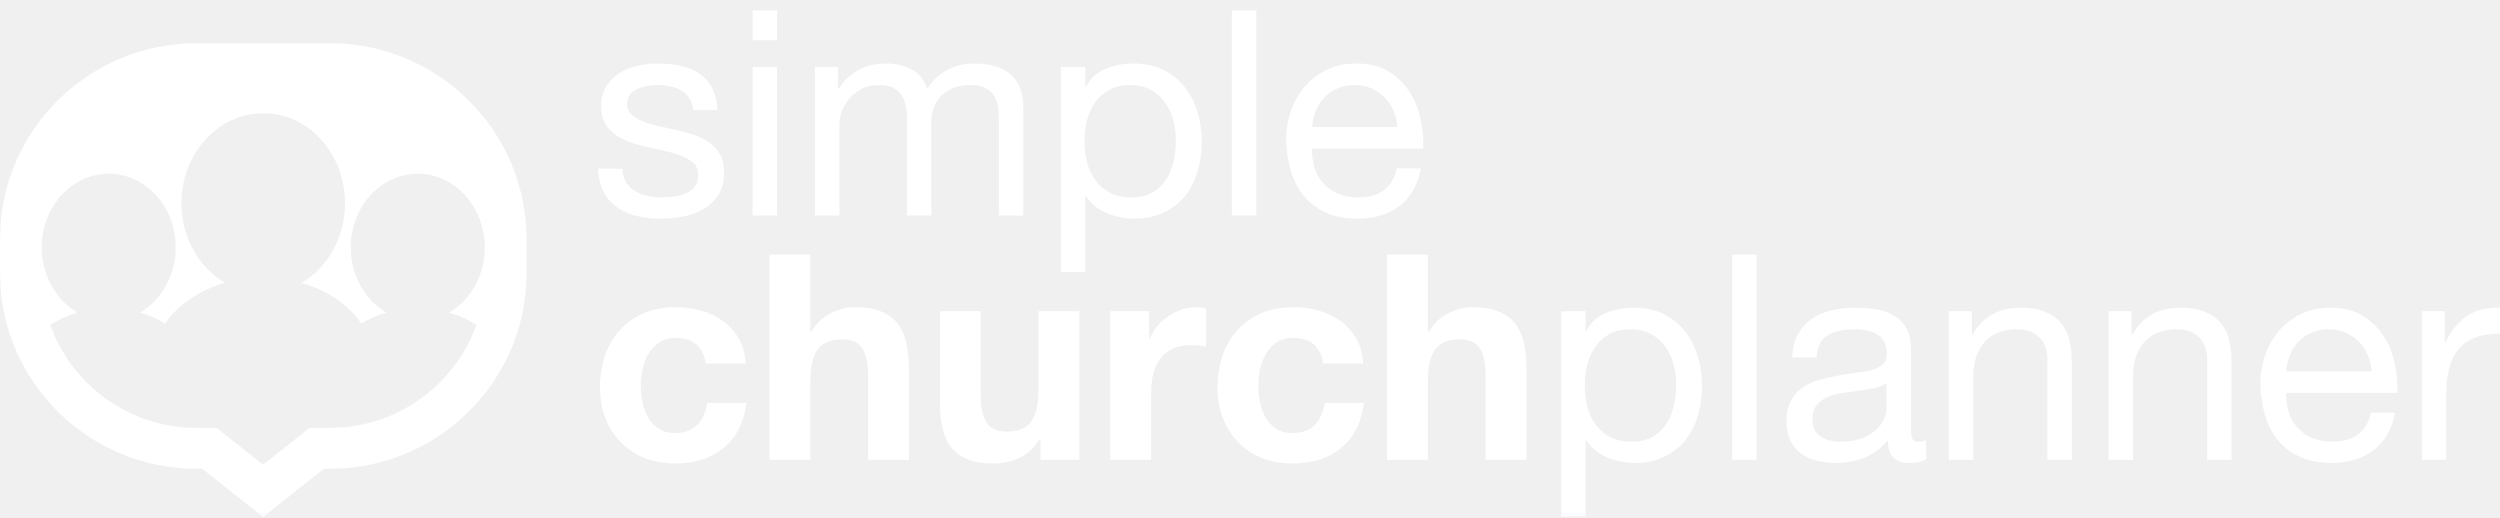
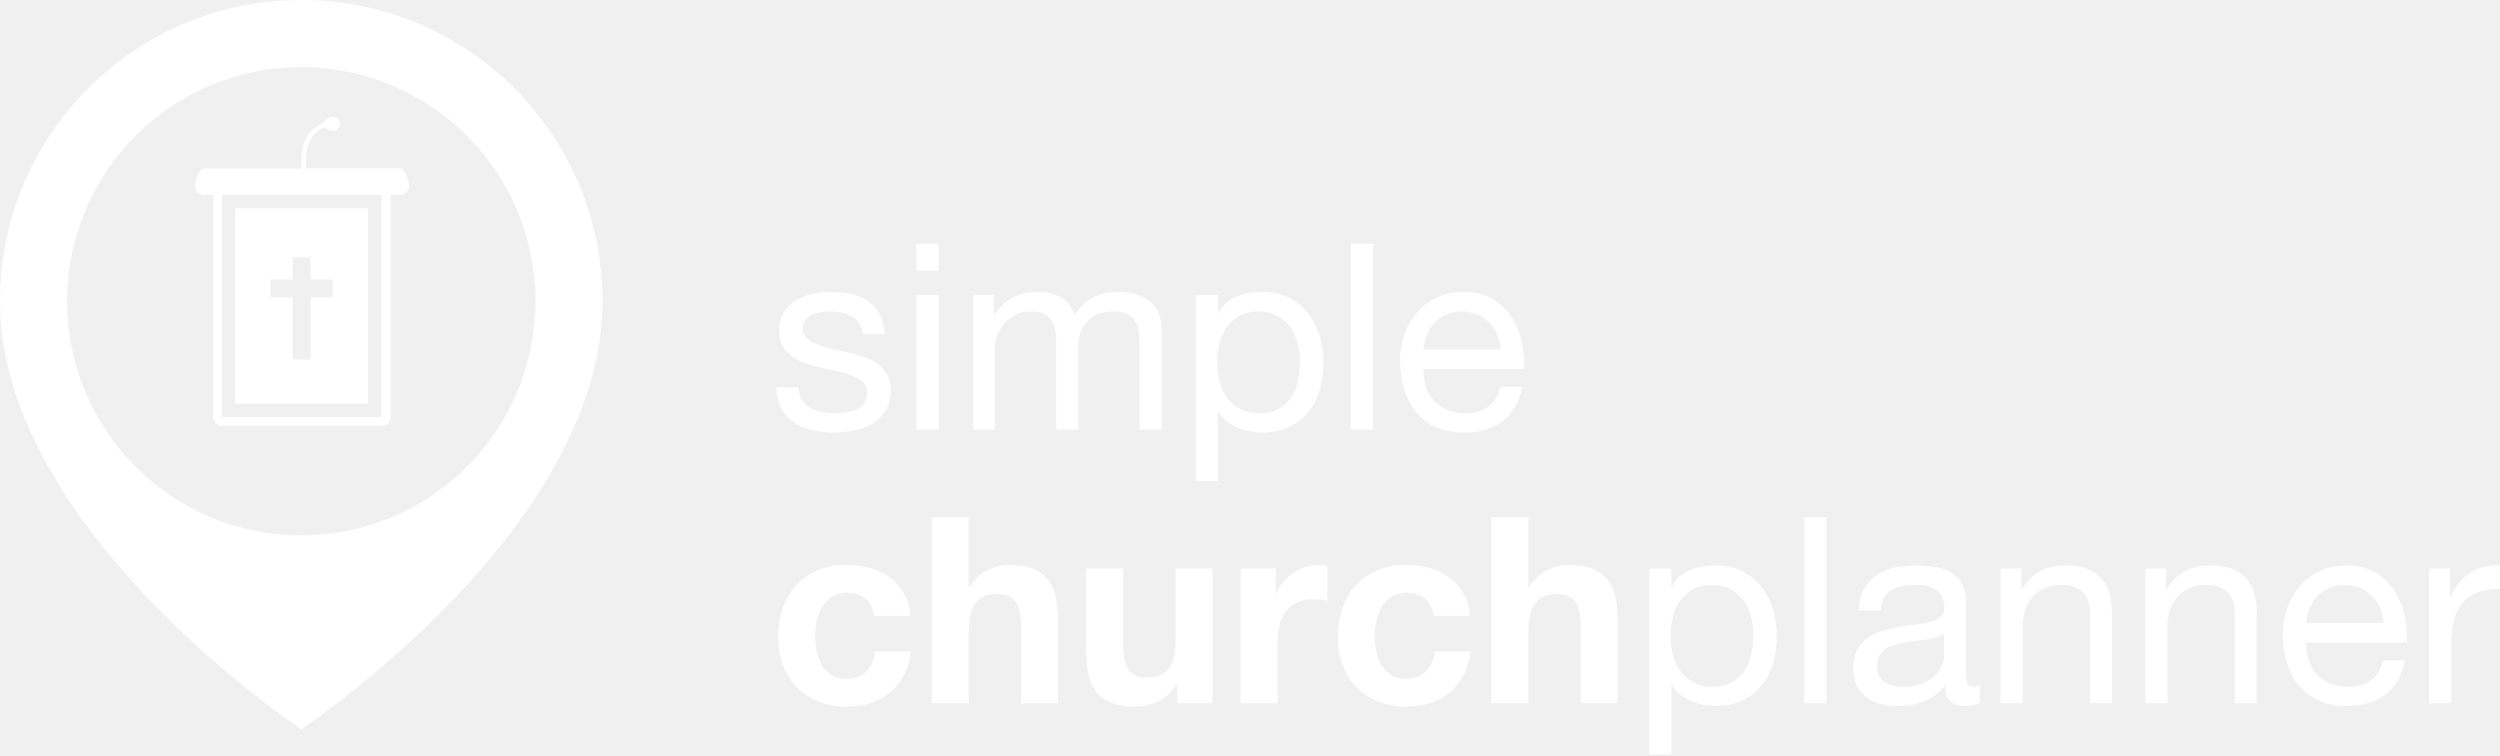
- <svg xmlns="http://www.w3.org/2000/svg" width="174px" height="36px" viewBox="0 0 174 36" version="1.1">
+ <svg xmlns="http://www.w3.org/2000/svg" width="192px" height="58px" viewBox="0 0 192 58" version="1.1">
  <defs />
  <g id="Page-1" stroke="none" stroke-width="1" fill="none" fill-rule="evenodd">
-     <g id="logo" fill="#FFFFFF">
-       <path d="M43.32,11.74 L41.62,11.74 C41.647,12.38 41.78,12.923 42.02,13.37 C42.26,13.817 42.58,14.177 42.98,14.45 C43.38,14.723 43.84,14.92 44.36,15.04 C44.88,15.16 45.427,15.22 46,15.22 C46.52,15.22 47.043,15.17 47.57,15.07 C48.097,14.97 48.57,14.793 48.99,14.54 C49.41,14.287 49.75,13.953 50.01,13.54 C50.27,13.127 50.4,12.607 50.4,11.98 C50.4,11.487 50.303,11.073 50.11,10.74 C49.917,10.407 49.663,10.13 49.35,9.91 C49.037,9.69 48.677,9.513 48.27,9.38 C47.863,9.247 47.447,9.133 47.02,9.04 C46.62,8.947 46.22,8.857 45.82,8.77 C45.42,8.683 45.06,8.577 44.74,8.45 C44.42,8.323 44.157,8.163 43.95,7.97 C43.743,7.777 43.64,7.533 43.64,7.24 C43.64,6.973 43.707,6.757 43.84,6.59 C43.973,6.423 44.147,6.29 44.36,6.19 C44.573,6.09 44.81,6.02 45.07,5.98 C45.33,5.94 45.587,5.92 45.84,5.92 C46.12,5.92 46.397,5.95 46.67,6.01 C46.943,6.07 47.193,6.167 47.42,6.3 C47.647,6.433 47.833,6.61 47.98,6.83 C48.127,7.05 48.213,7.327 48.24,7.66 L49.94,7.66 C49.9,7.033 49.767,6.51 49.54,6.09 C49.313,5.67 49.01,5.337 48.63,5.09 C48.25,4.843 47.813,4.67 47.32,4.57 C46.827,4.47 46.287,4.42 45.7,4.42 C45.247,4.42 44.79,4.477 44.33,4.59 C43.87,4.703 43.457,4.877 43.09,5.11 C42.723,5.343 42.423,5.647 42.19,6.02 C41.957,6.393 41.84,6.84 41.84,7.36 C41.84,8.027 42.007,8.547 42.34,8.92 C42.673,9.293 43.09,9.583 43.59,9.79 C44.09,9.997 44.633,10.157 45.22,10.27 C45.807,10.383 46.35,10.51 46.85,10.65 C47.35,10.79 47.767,10.973 48.1,11.2 C48.433,11.427 48.6,11.76 48.6,12.2 C48.6,12.52 48.52,12.783 48.36,12.99 C48.2,13.197 47.997,13.353 47.75,13.46 C47.503,13.567 47.233,13.64 46.94,13.68 C46.647,13.72 46.367,13.74 46.1,13.74 C45.753,13.74 45.417,13.707 45.09,13.64 C44.763,13.573 44.47,13.463 44.21,13.31 C43.95,13.157 43.74,12.95 43.58,12.69 C43.42,12.43 43.333,12.113 43.32,11.74 Z M54.08,2.8 L54.08,0.72 L52.38,0.72 L52.38,2.8 L54.08,2.8 Z M52.38,4.66 L52.38,15 L54.08,15 L54.08,4.66 L52.38,4.66 Z M56.72,4.66 L56.72,15 L58.42,15 L58.42,8.56 C58.42,8.36 58.47,8.11 58.57,7.81 C58.67,7.51 58.83,7.22 59.05,6.94 C59.27,6.66 59.557,6.42 59.91,6.22 C60.263,6.02 60.687,5.92 61.18,5.92 C61.567,5.92 61.883,5.977 62.13,6.09 C62.377,6.203 62.573,6.363 62.72,6.57 C62.867,6.777 62.97,7.02 63.03,7.3 C63.09,7.58 63.12,7.887 63.12,8.22 L63.12,15 L64.82,15 L64.82,8.56 C64.82,7.76 65.06,7.12 65.54,6.64 C66.02,6.16 66.68,5.92 67.52,5.92 C67.933,5.92 68.27,5.98 68.53,6.1 C68.79,6.22 68.993,6.383 69.14,6.59 C69.287,6.797 69.387,7.04 69.44,7.32 C69.493,7.6 69.52,7.9 69.52,8.22 L69.52,15 L71.22,15 L71.22,7.42 C71.22,6.887 71.137,6.43 70.97,6.05 C70.803,5.67 70.57,5.36 70.27,5.12 C69.97,4.88 69.61,4.703 69.19,4.59 C68.77,4.477 68.3,4.42 67.78,4.42 C67.1,4.42 66.477,4.573 65.91,4.88 C65.343,5.187 64.887,5.62 64.54,6.18 C64.327,5.54 63.96,5.087 63.44,4.82 C62.92,4.553 62.34,4.42 61.7,4.42 C60.247,4.42 59.133,5.007 58.36,6.18 L58.32,6.18 L58.32,4.66 L56.72,4.66 Z M73.84,4.66 L75.54,4.66 L75.54,6.06 L75.58,6.06 C75.86,5.487 76.3,5.07 76.9,4.81 C77.5,4.55 78.16,4.42 78.88,4.42 C79.68,4.42 80.377,4.567 80.97,4.86 C81.563,5.153 82.057,5.55 82.45,6.05 C82.843,6.55 83.14,7.127 83.34,7.78 C83.54,8.433 83.64,9.127 83.64,9.86 C83.64,10.593 83.543,11.287 83.35,11.94 C83.157,12.593 82.863,13.163 82.47,13.65 C82.077,14.137 81.583,14.52 80.99,14.8 C80.397,15.08 79.707,15.22 78.92,15.22 C78.667,15.22 78.383,15.193 78.07,15.14 C77.757,15.087 77.447,15 77.14,14.88 C76.833,14.76 76.543,14.597 76.27,14.39 C75.997,14.183 75.767,13.927 75.58,13.62 L75.54,13.62 L75.54,18.94 L73.84,18.94 L73.84,4.66 Z M81.84,9.74 C81.84,9.26 81.777,8.79 81.65,8.33 C81.523,7.87 81.33,7.46 81.07,7.1 C80.81,6.74 80.477,6.453 80.07,6.24 C79.663,6.027 79.187,5.92 78.64,5.92 C78.067,5.92 77.58,6.033 77.18,6.26 C76.78,6.487 76.453,6.783 76.2,7.15 C75.947,7.517 75.763,7.933 75.65,8.4 C75.537,8.867 75.48,9.34 75.48,9.82 C75.48,10.327 75.54,10.817 75.66,11.29 C75.78,11.763 75.97,12.18 76.23,12.54 C76.49,12.9 76.827,13.19 77.24,13.41 C77.653,13.63 78.153,13.74 78.74,13.74 C79.327,13.74 79.817,13.627 80.21,13.4 C80.603,13.173 80.92,12.873 81.16,12.5 C81.4,12.127 81.573,11.7 81.68,11.22 C81.787,10.74 81.84,10.247 81.84,9.74 Z M85.74,0.72 L85.74,15 L87.44,15 L87.44,0.72 L85.74,0.72 Z M97.26,8.84 C97.233,8.44 97.143,8.06 96.99,7.7 C96.837,7.34 96.63,7.03 96.37,6.77 C96.11,6.51 95.803,6.303 95.45,6.15 C95.097,5.997 94.707,5.92 94.28,5.92 C93.84,5.92 93.443,5.997 93.09,6.15 C92.737,6.303 92.433,6.513 92.18,6.78 C91.927,7.047 91.727,7.357 91.58,7.71 C91.433,8.063 91.347,8.44 91.32,8.84 L97.26,8.84 Z M98.9,11.72 C98.673,12.88 98.173,13.753 97.4,14.34 C96.627,14.927 95.653,15.22 94.48,15.22 C93.653,15.22 92.937,15.087 92.33,14.82 C91.723,14.553 91.213,14.18 90.8,13.7 C90.387,13.22 90.077,12.647 89.87,11.98 C89.663,11.313 89.547,10.587 89.52,9.8 C89.52,9.013 89.64,8.293 89.88,7.64 C90.12,6.987 90.457,6.42 90.89,5.94 C91.323,5.46 91.837,5.087 92.43,4.82 C93.023,4.553 93.673,4.42 94.38,4.42 C95.3,4.42 96.063,4.61 96.67,4.99 C97.277,5.37 97.763,5.853 98.13,6.44 C98.497,7.027 98.75,7.667 98.89,8.36 C99.03,9.053 99.087,9.713 99.06,10.34 L91.32,10.34 C91.307,10.793 91.36,11.223 91.48,11.63 C91.6,12.037 91.793,12.397 92.06,12.71 C92.327,13.023 92.667,13.273 93.08,13.46 C93.493,13.647 93.98,13.74 94.54,13.74 C95.26,13.74 95.85,13.573 96.31,13.24 C96.77,12.907 97.073,12.4 97.22,11.72 L98.9,11.72 Z M49.12,25.3 L51.9,25.3 C51.86,24.633 51.7,24.057 51.42,23.57 C51.14,23.083 50.777,22.677 50.33,22.35 C49.883,22.023 49.377,21.78 48.81,21.62 C48.243,21.46 47.653,21.38 47.04,21.38 C46.2,21.38 45.453,21.52 44.8,21.8 C44.147,22.08 43.593,22.47 43.14,22.97 C42.687,23.47 42.343,24.063 42.11,24.75 C41.877,25.437 41.76,26.18 41.76,26.98 C41.76,27.753 41.887,28.463 42.14,29.11 C42.393,29.757 42.747,30.313 43.2,30.78 C43.653,31.247 44.203,31.61 44.85,31.87 C45.497,32.13 46.207,32.26 46.98,32.26 C48.353,32.26 49.48,31.9 50.36,31.18 C51.24,30.46 51.773,29.413 51.96,28.04 L49.22,28.04 C49.127,28.68 48.897,29.19 48.53,29.57 C48.163,29.95 47.64,30.14 46.96,30.14 C46.52,30.14 46.147,30.04 45.84,29.84 C45.533,29.64 45.29,29.383 45.11,29.07 C44.93,28.757 44.8,28.407 44.72,28.02 C44.64,27.633 44.6,27.253 44.6,26.88 C44.6,26.493 44.64,26.103 44.72,25.71 C44.8,25.317 44.937,24.957 45.13,24.63 C45.323,24.303 45.573,24.037 45.88,23.83 C46.187,23.623 46.567,23.52 47.02,23.52 C48.233,23.52 48.933,24.113 49.12,25.3 Z M53.56,17.72 L53.56,32 L56.4,32 L56.4,26.58 C56.4,25.527 56.573,24.77 56.92,24.31 C57.267,23.85 57.827,23.62 58.6,23.62 C59.28,23.62 59.753,23.83 60.02,24.25 C60.287,24.67 60.42,25.307 60.42,26.16 L60.42,32 L63.26,32 L63.26,25.64 C63.26,25 63.203,24.417 63.09,23.89 C62.977,23.363 62.78,22.917 62.5,22.55 C62.22,22.183 61.837,21.897 61.35,21.69 C60.863,21.483 60.24,21.38 59.48,21.38 C58.947,21.38 58.4,21.517 57.84,21.79 C57.28,22.063 56.82,22.5 56.46,23.1 L56.4,23.1 L56.4,17.72 L53.56,17.72 Z M75.12,32 L75.12,21.66 L72.28,21.66 L72.28,27.08 C72.28,28.133 72.107,28.89 71.76,29.35 C71.413,29.81 70.853,30.04 70.08,30.04 C69.4,30.04 68.927,29.83 68.66,29.41 C68.393,28.99 68.26,28.353 68.26,27.5 L68.26,21.66 L65.42,21.66 L65.42,28.02 C65.42,28.66 65.477,29.243 65.59,29.77 C65.703,30.297 65.9,30.743 66.18,31.11 C66.46,31.477 66.843,31.76 67.33,31.96 C67.817,32.16 68.44,32.26 69.2,32.26 C69.8,32.26 70.387,32.127 70.96,31.86 C71.533,31.593 72,31.16 72.36,30.56 L72.42,30.56 L72.42,32 L75.12,32 Z M77.28,21.66 L77.28,32 L80.12,32 L80.12,27.34 C80.12,26.873 80.167,26.44 80.26,26.04 C80.353,25.64 80.51,25.29 80.73,24.99 C80.95,24.69 81.24,24.453 81.6,24.28 C81.96,24.107 82.4,24.02 82.92,24.02 C83.093,24.02 83.273,24.03 83.46,24.05 C83.647,24.07 83.807,24.093 83.94,24.12 L83.94,21.48 C83.713,21.413 83.507,21.38 83.32,21.38 C82.96,21.38 82.613,21.433 82.28,21.54 C81.947,21.647 81.633,21.797 81.34,21.99 C81.047,22.183 80.787,22.417 80.56,22.69 C80.333,22.963 80.153,23.26 80.02,23.58 L79.98,23.58 L79.98,21.66 L77.28,21.66 Z M92.1,25.3 L94.88,25.3 C94.84,24.633 94.68,24.057 94.4,23.57 C94.12,23.083 93.757,22.677 93.31,22.35 C92.863,22.023 92.357,21.78 91.79,21.62 C91.223,21.46 90.633,21.38 90.02,21.38 C89.18,21.38 88.433,21.52 87.78,21.8 C87.127,22.08 86.573,22.47 86.12,22.97 C85.667,23.47 85.323,24.063 85.09,24.75 C84.857,25.437 84.74,26.18 84.74,26.98 C84.74,27.753 84.867,28.463 85.12,29.11 C85.373,29.757 85.727,30.313 86.18,30.78 C86.633,31.247 87.183,31.61 87.83,31.87 C88.477,32.13 89.187,32.26 89.96,32.26 C91.333,32.26 92.46,31.9 93.34,31.18 C94.22,30.46 94.753,29.413 94.94,28.04 L92.2,28.04 C92.107,28.68 91.877,29.19 91.51,29.57 C91.143,29.95 90.62,30.14 89.94,30.14 C89.5,30.14 89.127,30.04 88.82,29.84 C88.513,29.64 88.27,29.383 88.09,29.07 C87.91,28.757 87.78,28.407 87.7,28.02 C87.62,27.633 87.58,27.253 87.58,26.88 C87.58,26.493 87.62,26.103 87.7,25.71 C87.78,25.317 87.917,24.957 88.11,24.63 C88.303,24.303 88.553,24.037 88.86,23.83 C89.167,23.623 89.547,23.52 90,23.52 C91.213,23.52 91.913,24.113 92.1,25.3 Z M96.54,17.72 L96.54,32 L99.38,32 L99.38,26.58 C99.38,25.527 99.553,24.77 99.9,24.31 C100.247,23.85 100.807,23.62 101.58,23.62 C102.26,23.62 102.733,23.83 103,24.25 C103.267,24.67 103.4,25.307 103.4,26.16 L103.4,32 L106.24,32 L106.24,25.64 C106.24,25 106.183,24.417 106.07,23.89 C105.957,23.363 105.76,22.917 105.48,22.55 C105.2,22.183 104.817,21.897 104.33,21.69 C103.843,21.483 103.22,21.38 102.46,21.38 C101.927,21.38 101.38,21.517 100.82,21.79 C100.26,22.063 99.8,22.5 99.44,23.1 L99.38,23.1 L99.38,17.72 L96.54,17.72 Z M108.66,21.66 L110.36,21.66 L110.36,23.06 L110.4,23.06 C110.68,22.487 111.12,22.07 111.72,21.81 C112.32,21.55 112.98,21.42 113.7,21.42 C114.5,21.42 115.197,21.567 115.79,21.86 C116.383,22.153 116.877,22.55 117.27,23.05 C117.663,23.55 117.96,24.127 118.16,24.78 C118.36,25.433 118.46,26.127 118.46,26.86 C118.46,27.593 118.363,28.287 118.17,28.94 C117.977,29.593 117.683,30.163 117.29,30.65 C116.897,31.137 116.403,31.52 115.81,31.8 C115.217,32.08 114.527,32.22 113.74,32.22 C113.487,32.22 113.203,32.193 112.89,32.14 C112.577,32.087 112.267,32 111.96,31.88 C111.653,31.76 111.363,31.597 111.09,31.39 C110.817,31.183 110.587,30.927 110.4,30.62 L110.36,30.62 L110.36,35.94 L108.66,35.94 L108.66,21.66 Z M116.66,26.74 C116.66,26.26 116.597,25.79 116.47,25.33 C116.343,24.87 116.15,24.46 115.89,24.1 C115.63,23.74 115.297,23.453 114.89,23.24 C114.483,23.027 114.007,22.92 113.46,22.92 C112.887,22.92 112.4,23.033 112,23.26 C111.6,23.487 111.273,23.783 111.02,24.15 C110.767,24.517 110.583,24.933 110.47,25.4 C110.357,25.867 110.3,26.34 110.3,26.82 C110.3,27.327 110.36,27.817 110.48,28.29 C110.6,28.763 110.79,29.18 111.05,29.54 C111.31,29.9 111.647,30.19 112.06,30.41 C112.473,30.63 112.973,30.74 113.56,30.74 C114.147,30.74 114.637,30.627 115.03,30.4 C115.423,30.173 115.74,29.873 115.98,29.5 C116.22,29.127 116.393,28.7 116.5,28.22 C116.607,27.74 116.66,27.247 116.66,26.74 Z M120.56,17.72 L120.56,32 L122.26,32 L122.26,17.72 L120.56,17.72 Z M134.06,31.96 C133.767,32.133 133.36,32.22 132.84,32.22 C132.4,32.22 132.05,32.097 131.79,31.85 C131.53,31.603 131.4,31.2 131.4,30.64 C130.933,31.2 130.39,31.603 129.77,31.85 C129.15,32.097 128.48,32.22 127.76,32.22 C127.293,32.22 126.85,32.167 126.43,32.06 C126.01,31.953 125.647,31.787 125.34,31.56 C125.033,31.333 124.79,31.037 124.61,30.67 C124.43,30.303 124.34,29.86 124.34,29.34 C124.34,28.753 124.44,28.273 124.64,27.9 C124.84,27.527 125.103,27.223 125.43,26.99 C125.757,26.757 126.13,26.58 126.55,26.46 C126.97,26.34 127.4,26.24 127.84,26.16 C128.307,26.067 128.75,25.997 129.17,25.95 C129.59,25.903 129.96,25.837 130.28,25.75 C130.6,25.663 130.853,25.537 131.04,25.37 C131.227,25.203 131.32,24.96 131.32,24.64 C131.32,24.267 131.25,23.967 131.11,23.74 C130.97,23.513 130.79,23.34 130.57,23.22 C130.35,23.1 130.103,23.02 129.83,22.98 C129.557,22.94 129.287,22.92 129.02,22.92 C128.3,22.92 127.7,23.057 127.22,23.33 C126.74,23.603 126.48,24.12 126.44,24.88 L124.74,24.88 C124.767,24.24 124.9,23.7 125.14,23.26 C125.38,22.82 125.7,22.463 126.1,22.19 C126.5,21.917 126.957,21.72 127.47,21.6 C127.983,21.48 128.533,21.42 129.12,21.42 C129.587,21.42 130.05,21.453 130.51,21.52 C130.97,21.587 131.387,21.723 131.76,21.93 C132.133,22.137 132.433,22.427 132.66,22.8 C132.887,23.173 133,23.66 133,24.26 L133,29.58 C133,29.98 133.023,30.273 133.07,30.46 C133.117,30.647 133.273,30.74 133.54,30.74 C133.687,30.74 133.86,30.707 134.06,30.64 L134.06,31.96 Z M131.3,26.66 C131.087,26.82 130.807,26.937 130.46,27.01 C130.113,27.083 129.75,27.143 129.37,27.19 C128.99,27.237 128.607,27.29 128.22,27.35 C127.833,27.41 127.487,27.507 127.18,27.64 C126.873,27.773 126.623,27.963 126.43,28.21 C126.237,28.457 126.14,28.793 126.14,29.22 C126.14,29.5 126.197,29.737 126.31,29.93 C126.423,30.123 126.57,30.28 126.75,30.4 C126.93,30.52 127.14,30.607 127.38,30.66 C127.62,30.713 127.873,30.74 128.14,30.74 C128.7,30.74 129.18,30.663 129.58,30.51 C129.98,30.357 130.307,30.163 130.56,29.93 C130.813,29.697 131,29.443 131.12,29.17 C131.24,28.897 131.3,28.64 131.3,28.4 L131.3,26.66 Z M135.64,21.66 L135.64,32 L137.34,32 L137.34,26.16 C137.34,25.693 137.403,25.263 137.53,24.87 C137.657,24.477 137.847,24.133 138.1,23.84 C138.353,23.547 138.67,23.32 139.05,23.16 C139.43,23 139.88,22.92 140.4,22.92 C141.053,22.92 141.567,23.107 141.94,23.48 C142.313,23.853 142.5,24.36 142.5,25 L142.5,32 L144.2,32 L144.2,25.2 C144.2,24.64 144.143,24.13 144.03,23.67 C143.917,23.21 143.72,22.813 143.44,22.48 C143.16,22.147 142.793,21.887 142.34,21.7 C141.887,21.513 141.32,21.42 140.64,21.42 C139.107,21.42 137.987,22.047 137.28,23.3 L137.24,23.3 L137.24,21.66 L135.64,21.66 Z M146.76,21.66 L146.76,32 L148.46,32 L148.46,26.16 C148.46,25.693 148.523,25.263 148.65,24.87 C148.777,24.477 148.967,24.133 149.22,23.84 C149.473,23.547 149.79,23.32 150.17,23.16 C150.55,23 151,22.92 151.52,22.92 C152.173,22.92 152.687,23.107 153.06,23.48 C153.433,23.853 153.62,24.36 153.62,25 L153.62,32 L155.32,32 L155.32,25.2 C155.32,24.64 155.263,24.13 155.15,23.67 C155.037,23.21 154.84,22.813 154.56,22.48 C154.28,22.147 153.913,21.887 153.46,21.7 C153.007,21.513 152.44,21.42 151.76,21.42 C150.227,21.42 149.107,22.047 148.4,23.3 L148.36,23.3 L148.36,21.66 L146.76,21.66 Z M165.06,25.84 C165.033,25.44 164.943,25.06 164.79,24.7 C164.637,24.34 164.43,24.03 164.17,23.77 C163.91,23.51 163.603,23.303 163.25,23.15 C162.897,22.997 162.507,22.92 162.08,22.92 C161.64,22.92 161.243,22.997 160.89,23.15 C160.537,23.303 160.233,23.513 159.98,23.78 C159.727,24.047 159.527,24.357 159.38,24.71 C159.233,25.063 159.147,25.44 159.12,25.84 L165.06,25.84 Z M166.7,28.72 C166.473,29.88 165.973,30.753 165.2,31.34 C164.427,31.927 163.453,32.22 162.28,32.22 C161.453,32.22 160.737,32.087 160.13,31.82 C159.523,31.553 159.013,31.18 158.6,30.7 C158.187,30.22 157.877,29.647 157.67,28.98 C157.463,28.313 157.347,27.587 157.32,26.8 C157.32,26.013 157.44,25.293 157.68,24.64 C157.92,23.987 158.257,23.42 158.69,22.94 C159.123,22.46 159.637,22.087 160.23,21.82 C160.823,21.553 161.473,21.42 162.18,21.42 C163.1,21.42 163.863,21.61 164.47,21.99 C165.077,22.37 165.563,22.853 165.93,23.44 C166.297,24.027 166.55,24.667 166.69,25.36 C166.83,26.053 166.887,26.713 166.86,27.34 L159.12,27.34 C159.107,27.793 159.16,28.223 159.28,28.63 C159.4,29.037 159.593,29.397 159.86,29.71 C160.127,30.023 160.467,30.273 160.88,30.46 C161.293,30.647 161.78,30.74 162.34,30.74 C163.06,30.74 163.65,30.573 164.11,30.24 C164.57,29.907 164.873,29.4 165.02,28.72 L166.7,28.72 Z M168.56,21.66 L168.56,32 L170.26,32 L170.26,27.4 C170.26,26.733 170.327,26.143 170.46,25.63 C170.593,25.117 170.807,24.68 171.1,24.32 C171.393,23.96 171.78,23.687 172.26,23.5 C172.74,23.313 173.32,23.22 174,23.22 L174,21.42 C173.08,21.393 172.32,21.58 171.72,21.98 C171.12,22.38 170.613,23 170.2,23.84 L170.16,23.84 L170.16,21.66 L168.56,21.66 Z" id="simple-churchplanner" />
-       <g id="Group-2" transform="translate(0, 3)" fill-rule="nonzero">
-         <g id="Layer_1">
-           <g id="_x23__Group-2">
-             <g id="Group-2_2_">
-               <path d="M35.565,8.321 C34.877,6.707 33.889,5.254 32.631,4.003 C31.374,2.752 29.919,1.775 28.29,1.084 C26.602,0.369 24.818,0.012 22.98,0.012 L13.663,0.012 C11.825,0.012 10.035,0.375 8.352,1.084 C6.73,1.769 5.269,2.752 4.012,3.997 C2.754,5.248 1.772,6.695 1.084,8.316 C0.365,9.995 0.006,11.77 0.006,13.599 L0.006,16.041 C0.006,17.87 0.371,19.651 1.084,21.325 C1.203,21.599 1.329,21.867 1.461,22.129 C2.12,23.422 2.976,24.601 4.018,25.638 C5.035,26.65 6.185,27.484 7.448,28.127 C7.748,28.276 8.047,28.419 8.358,28.55 C10.047,29.265 11.831,29.623 13.669,29.623 L14.07,29.623 L16.519,31.564 L18.309,32.982 L20.1,31.564 L22.549,29.623 L22.98,29.623 C24.818,29.623 26.608,29.259 28.29,28.55 C28.602,28.419 28.901,28.276 29.201,28.127 C30.464,27.484 31.613,26.644 32.631,25.638 C33.673,24.601 34.529,23.422 35.188,22.129 C35.32,21.867 35.445,21.599 35.565,21.325 C36.284,19.645 36.643,17.87 36.643,16.041 L36.643,13.599 C36.643,11.776 36.278,10.001 35.565,8.321 Z M22.98,26.781 L21.543,26.781 L19.824,28.145 L18.309,29.343 L16.795,28.145 L15.076,26.781 L13.669,26.781 C8.993,26.781 4.982,23.779 3.497,19.615 C4.053,19.252 4.694,18.96 5.395,18.758 C4.113,18.007 3.179,16.619 2.958,14.975 C2.922,14.731 2.904,14.475 2.904,14.219 C2.904,11.383 4.993,9.09 7.568,9.09 C8.358,9.09 9.101,9.304 9.753,9.686 C11.226,10.549 12.232,12.253 12.232,14.219 C12.232,16.184 11.226,17.894 9.747,18.758 C10.382,18.936 10.975,19.198 11.496,19.52 C12.376,18.216 13.861,17.197 15.663,16.685 C13.861,15.636 12.627,13.545 12.627,11.145 C12.627,10.46 12.729,9.805 12.909,9.191 C13.657,6.689 15.795,4.879 18.321,4.879 C20.848,4.879 22.992,6.683 23.734,9.191 C23.92,9.805 24.015,10.46 24.015,11.145 C24.015,13.545 22.788,15.636 20.98,16.685 C22.782,17.197 24.267,18.216 25.147,19.52 C25.668,19.198 26.255,18.942 26.895,18.758 C25.416,17.894 24.411,16.19 24.411,14.219 C24.411,12.253 25.416,10.549 26.889,9.686 C27.542,9.304 28.284,9.09 29.075,9.09 C31.649,9.09 33.739,11.383 33.739,14.219 C33.739,14.475 33.721,14.731 33.691,14.975 C33.47,16.619 32.541,18.007 31.254,18.758 C31.955,18.954 32.595,19.246 33.152,19.615 C31.667,23.773 27.656,26.781 22.98,26.781 Z" id="Shape" />
-             </g>
+     <g id="White-Logos" transform="translate(-1273, -25)" fill="#FFFFFF">
+       <g id="Planner-logo-white" transform="translate(1273, 25)">
+         <g id="service" fill-rule="nonzero">
+           <path d="M23.136,0 C10.358,0 0,10.359 0,23.136 C0,40.708 23.136,56 23.136,56 C23.136,56 46.273,40.708 46.273,23.136 C46.273,10.359 35.915,0 23.136,0 Z M23.136,41.119 C13.205,41.119 5.155,33.069 5.155,23.136 C5.155,13.205 13.205,5.154 23.136,5.154 C33.068,5.154 41.12,13.205 41.12,23.136 C41.12,33.069 33.068,41.119 23.136,41.119 Z" id="Shape-Copy" />
+           <g id="Group-2" transform="translate(14.875, 8.859375)">
+             <path d="M13.42,7.131 L3.178,7.131 L3.178,22.157 L13.393,22.157 L13.393,7.131 L13.42,7.131 Z M10.676,13.964 L8.965,13.964 L8.965,18.754 L7.606,18.754 L7.606,13.964 L5.895,13.964 L5.895,12.603 L7.606,12.603 L7.606,10.888 L8.965,10.888 L8.965,12.603 L10.676,12.603 L10.676,13.964 Z" id="Shape" />
+             <path d="M15.838,4.056 L8.639,4.056 L8.639,3.266 C8.639,3.185 8.557,1.47 10.078,0.925 C10.214,1.062 10.432,1.17 10.622,1.17 C10.921,1.225 11.192,1.007 11.219,0.708 C11.274,0.408 11.056,0.136 10.758,0.109 C10.486,0.082 10.051,0.327 9.97,0.599 C8.177,1.252 8.285,3.266 8.285,3.294 L8.285,4.083 L0.787,4.083 C0.407,4.083 0.108,5.063 0.108,5.444 C0.108,5.825 0.407,6.124 0.787,6.124 L1.493,6.124 L1.493,23.137 C1.493,23.518 1.792,23.844 2.173,23.844 L14.507,23.844 C14.887,23.844 15.132,23.518 15.132,23.137 L15.132,6.097 L15.865,6.097 C16.245,6.097 16.544,5.798 16.544,5.417 C16.517,5.036 16.218,4.056 15.838,4.056 Z M14.425,23.164 L2.173,23.164 L2.173,6.097 L14.425,6.097 L14.425,23.164 Z" id="Shape" />
          </g>
        </g>
+         <path d="M61.32,29.74 L59.62,29.74 C59.647,30.38 59.78,30.923 60.02,31.37 C60.26,31.817 60.58,32.177 60.98,32.45 C61.38,32.723 61.84,32.92 62.36,33.04 C62.88,33.16 63.427,33.22 64,33.22 C64.52,33.22 65.043,33.17 65.57,33.07 C66.097,32.97 66.57,32.793 66.99,32.54 C67.41,32.287 67.75,31.953 68.01,31.54 C68.27,31.127 68.4,30.607 68.4,29.98 C68.4,29.487 68.303,29.073 68.11,28.74 C67.917,28.407 67.663,28.13 67.35,27.91 C67.037,27.69 66.677,27.513 66.27,27.38 C65.863,27.247 65.447,27.133 65.02,27.04 C64.62,26.947 64.22,26.857 63.82,26.77 C63.42,26.683 63.06,26.577 62.74,26.45 C62.42,26.323 62.157,26.163 61.95,25.97 C61.743,25.777 61.64,25.533 61.64,25.24 C61.64,24.973 61.707,24.757 61.84,24.59 C61.973,24.423 62.147,24.29 62.36,24.19 C62.573,24.09 62.81,24.02 63.07,23.98 C63.33,23.94 63.587,23.92 63.84,23.92 C64.12,23.92 64.397,23.95 64.67,24.01 C64.943,24.07 65.193,24.167 65.42,24.3 C65.647,24.433 65.833,24.61 65.98,24.83 C66.127,25.05 66.213,25.327 66.24,25.66 L67.94,25.66 C67.9,25.033 67.767,24.51 67.54,24.09 C67.313,23.67 67.01,23.337 66.63,23.09 C66.25,22.843 65.813,22.67 65.32,22.57 C64.827,22.47 64.287,22.42 63.7,22.42 C63.247,22.42 62.79,22.477 62.33,22.59 C61.87,22.703 61.457,22.877 61.09,23.11 C60.723,23.343 60.423,23.647 60.19,24.02 C59.957,24.393 59.84,24.84 59.84,25.36 C59.84,26.027 60.007,26.547 60.34,26.92 C60.673,27.293 61.09,27.583 61.59,27.79 C62.09,27.997 62.633,28.157 63.22,28.27 C63.807,28.383 64.35,28.51 64.85,28.65 C65.35,28.79 65.767,28.973 66.1,29.2 C66.433,29.427 66.6,29.76 66.6,30.2 C66.6,30.52 66.52,30.783 66.36,30.99 C66.2,31.197 65.997,31.353 65.75,31.46 C65.503,31.567 65.233,31.64 64.94,31.68 C64.647,31.72 64.367,31.74 64.1,31.74 C63.753,31.74 63.417,31.707 63.09,31.64 C62.763,31.573 62.47,31.463 62.21,31.31 C61.95,31.157 61.74,30.95 61.58,30.69 C61.42,30.43 61.333,30.113 61.32,29.74 Z M72.08,20.8 L72.08,18.72 L70.38,18.72 L70.38,20.8 L72.08,20.8 Z M70.38,22.66 L70.38,33 L72.08,33 L72.08,22.66 L70.38,22.66 Z M74.72,22.66 L74.72,33 L76.42,33 L76.42,26.56 C76.42,26.36 76.47,26.11 76.57,25.81 C76.67,25.51 76.83,25.22 77.05,24.94 C77.27,24.66 77.557,24.42 77.91,24.22 C78.263,24.02 78.687,23.92 79.18,23.92 C79.567,23.92 79.883,23.977 80.13,24.09 C80.377,24.203 80.573,24.363 80.72,24.57 C80.867,24.777 80.97,25.02 81.03,25.3 C81.09,25.58 81.12,25.887 81.12,26.22 L81.12,33 L82.82,33 L82.82,26.56 C82.82,25.76 83.06,25.12 83.54,24.64 C84.02,24.16 84.68,23.92 85.52,23.92 C85.933,23.92 86.27,23.98 86.53,24.1 C86.79,24.22 86.993,24.383 87.14,24.59 C87.287,24.797 87.387,25.04 87.44,25.32 C87.493,25.6 87.52,25.9 87.52,26.22 L87.52,33 L89.22,33 L89.22,25.42 C89.22,24.887 89.137,24.43 88.97,24.05 C88.803,23.67 88.57,23.36 88.27,23.12 C87.97,22.88 87.61,22.703 87.19,22.59 C86.77,22.477 86.3,22.42 85.78,22.42 C85.1,22.42 84.477,22.573 83.91,22.88 C83.343,23.187 82.887,23.62 82.54,24.18 C82.327,23.54 81.96,23.087 81.44,22.82 C80.92,22.553 80.34,22.42 79.7,22.42 C78.247,22.42 77.133,23.007 76.36,24.18 L76.32,24.18 L76.32,22.66 L74.72,22.66 Z M91.84,22.66 L93.54,22.66 L93.54,24.06 L93.58,24.06 C93.86,23.487 94.3,23.07 94.9,22.81 C95.5,22.55 96.16,22.42 96.88,22.42 C97.68,22.42 98.377,22.567 98.97,22.86 C99.563,23.153 100.057,23.55 100.45,24.05 C100.843,24.55 101.14,25.127 101.34,25.78 C101.54,26.433 101.64,27.127 101.64,27.86 C101.64,28.593 101.543,29.287 101.35,29.94 C101.157,30.593 100.863,31.163 100.47,31.65 C100.077,32.137 99.583,32.52 98.99,32.8 C98.397,33.08 97.707,33.22 96.92,33.22 C96.667,33.22 96.383,33.193 96.07,33.14 C95.757,33.087 95.447,33 95.14,32.88 C94.833,32.76 94.543,32.597 94.27,32.39 C93.997,32.183 93.767,31.927 93.58,31.62 L93.54,31.62 L93.54,36.94 L91.84,36.94 L91.84,22.66 Z M99.84,27.74 C99.84,27.26 99.777,26.79 99.65,26.33 C99.523,25.87 99.33,25.46 99.07,25.1 C98.81,24.74 98.477,24.453 98.07,24.24 C97.663,24.027 97.187,23.92 96.64,23.92 C96.067,23.92 95.58,24.033 95.18,24.26 C94.78,24.487 94.453,24.783 94.2,25.15 C93.947,25.517 93.763,25.933 93.65,26.4 C93.537,26.867 93.48,27.34 93.48,27.82 C93.48,28.327 93.54,28.817 93.66,29.29 C93.78,29.763 93.97,30.18 94.23,30.54 C94.49,30.9 94.827,31.19 95.24,31.41 C95.653,31.63 96.153,31.74 96.74,31.74 C97.327,31.74 97.817,31.627 98.21,31.4 C98.603,31.173 98.92,30.873 99.16,30.5 C99.4,30.127 99.573,29.7 99.68,29.22 C99.787,28.74 99.84,28.247 99.84,27.74 Z M103.74,18.72 L103.74,33 L105.44,33 L105.44,18.72 L103.74,18.72 Z M115.26,26.84 C115.233,26.44 115.143,26.06 114.99,25.7 C114.837,25.34 114.63,25.03 114.37,24.77 C114.11,24.51 113.803,24.303 113.45,24.15 C113.097,23.997 112.707,23.92 112.28,23.92 C111.84,23.92 111.443,23.997 111.09,24.15 C110.737,24.303 110.433,24.513 110.18,24.78 C109.927,25.047 109.727,25.357 109.58,25.71 C109.433,26.063 109.347,26.44 109.32,26.84 L115.26,26.84 Z M116.9,29.72 C116.673,30.88 116.173,31.753 115.4,32.34 C114.627,32.927 113.653,33.22 112.48,33.22 C111.653,33.22 110.937,33.087 110.33,32.82 C109.723,32.553 109.213,32.18 108.8,31.7 C108.387,31.22 108.077,30.647 107.87,29.98 C107.663,29.313 107.547,28.587 107.52,27.8 C107.52,27.013 107.64,26.293 107.88,25.64 C108.12,24.987 108.457,24.42 108.89,23.94 C109.323,23.46 109.837,23.087 110.43,22.82 C111.023,22.553 111.673,22.42 112.38,22.42 C113.3,22.42 114.063,22.61 114.67,22.99 C115.277,23.37 115.763,23.853 116.13,24.44 C116.497,25.027 116.75,25.667 116.89,26.36 C117.03,27.053 117.087,27.713 117.06,28.34 L109.32,28.34 C109.307,28.793 109.36,29.223 109.48,29.63 C109.6,30.037 109.793,30.397 110.06,30.71 C110.327,31.023 110.667,31.273 111.08,31.46 C111.493,31.647 111.98,31.74 112.54,31.74 C113.26,31.74 113.85,31.573 114.31,31.24 C114.77,30.907 115.073,30.4 115.22,29.72 L116.9,29.72 Z M67.12,47.3 L69.9,47.3 C69.86,46.633 69.7,46.057 69.42,45.57 C69.14,45.083 68.777,44.677 68.33,44.35 C67.883,44.023 67.377,43.78 66.81,43.62 C66.243,43.46 65.653,43.38 65.04,43.38 C64.2,43.38 63.453,43.52 62.8,43.8 C62.147,44.08 61.593,44.47 61.14,44.97 C60.687,45.47 60.343,46.063 60.11,46.75 C59.877,47.437 59.76,48.18 59.76,48.98 C59.76,49.753 59.887,50.463 60.14,51.11 C60.393,51.757 60.747,52.313 61.2,52.78 C61.653,53.247 62.203,53.61 62.85,53.87 C63.497,54.13 64.207,54.26 64.98,54.26 C66.353,54.26 67.48,53.9 68.36,53.18 C69.24,52.46 69.773,51.413 69.96,50.04 L67.22,50.04 C67.127,50.68 66.897,51.19 66.53,51.57 C66.163,51.95 65.64,52.14 64.96,52.14 C64.52,52.14 64.147,52.04 63.84,51.84 C63.533,51.64 63.29,51.383 63.11,51.07 C62.93,50.757 62.8,50.407 62.72,50.02 C62.64,49.633 62.6,49.253 62.6,48.88 C62.6,48.493 62.64,48.103 62.72,47.71 C62.8,47.317 62.937,46.957 63.13,46.63 C63.323,46.303 63.573,46.037 63.88,45.83 C64.187,45.623 64.567,45.52 65.02,45.52 C66.233,45.52 66.933,46.113 67.12,47.3 Z M71.56,39.72 L71.56,54 L74.4,54 L74.4,48.58 C74.4,47.527 74.573,46.77 74.92,46.31 C75.267,45.85 75.827,45.62 76.6,45.62 C77.28,45.62 77.753,45.83 78.02,46.25 C78.287,46.67 78.42,47.307 78.42,48.16 L78.42,54 L81.26,54 L81.26,47.64 C81.26,47 81.203,46.417 81.09,45.89 C80.977,45.363 80.78,44.917 80.5,44.55 C80.22,44.183 79.837,43.897 79.35,43.69 C78.863,43.483 78.24,43.38 77.48,43.38 C76.947,43.38 76.4,43.517 75.84,43.79 C75.28,44.063 74.82,44.5 74.46,45.1 L74.4,45.1 L74.4,39.72 L71.56,39.72 Z M93.12,54 L93.12,43.66 L90.28,43.66 L90.28,49.08 C90.28,50.133 90.107,50.89 89.76,51.35 C89.413,51.81 88.853,52.04 88.08,52.04 C87.4,52.04 86.927,51.83 86.66,51.41 C86.393,50.99 86.26,50.353 86.26,49.5 L86.26,43.66 L83.42,43.66 L83.42,50.02 C83.42,50.66 83.477,51.243 83.59,51.77 C83.703,52.297 83.9,52.743 84.18,53.11 C84.46,53.477 84.843,53.76 85.33,53.96 C85.817,54.16 86.44,54.26 87.2,54.26 C87.8,54.26 88.387,54.127 88.96,53.86 C89.533,53.593 90,53.16 90.36,52.56 L90.42,52.56 L90.42,54 L93.12,54 Z M95.28,43.66 L95.28,54 L98.12,54 L98.12,49.34 C98.12,48.873 98.167,48.44 98.26,48.04 C98.353,47.64 98.51,47.29 98.73,46.99 C98.95,46.69 99.24,46.453 99.6,46.28 C99.96,46.107 100.4,46.02 100.92,46.02 C101.093,46.02 101.273,46.03 101.46,46.05 C101.647,46.07 101.807,46.093 101.94,46.12 L101.94,43.48 C101.713,43.413 101.507,43.38 101.32,43.38 C100.96,43.38 100.613,43.433 100.28,43.54 C99.947,43.647 99.633,43.797 99.34,43.99 C99.047,44.183 98.787,44.417 98.56,44.69 C98.333,44.963 98.153,45.26 98.02,45.58 L97.98,45.58 L97.98,43.66 L95.28,43.66 Z M110.1,47.3 L112.88,47.3 C112.84,46.633 112.68,46.057 112.4,45.57 C112.12,45.083 111.757,44.677 111.31,44.35 C110.863,44.023 110.357,43.78 109.79,43.62 C109.223,43.46 108.633,43.38 108.02,43.38 C107.18,43.38 106.433,43.52 105.78,43.8 C105.127,44.08 104.573,44.47 104.12,44.97 C103.667,45.47 103.323,46.063 103.09,46.75 C102.857,47.437 102.74,48.18 102.74,48.98 C102.74,49.753 102.867,50.463 103.12,51.11 C103.373,51.757 103.727,52.313 104.18,52.78 C104.633,53.247 105.183,53.61 105.83,53.87 C106.477,54.13 107.187,54.26 107.96,54.26 C109.333,54.26 110.46,53.9 111.34,53.18 C112.22,52.46 112.753,51.413 112.94,50.04 L110.2,50.04 C110.107,50.68 109.877,51.19 109.51,51.57 C109.143,51.95 108.62,52.14 107.94,52.14 C107.5,52.14 107.127,52.04 106.82,51.84 C106.513,51.64 106.27,51.383 106.09,51.07 C105.91,50.757 105.78,50.407 105.7,50.02 C105.62,49.633 105.58,49.253 105.58,48.88 C105.58,48.493 105.62,48.103 105.7,47.71 C105.78,47.317 105.917,46.957 106.11,46.63 C106.303,46.303 106.553,46.037 106.86,45.83 C107.167,45.623 107.547,45.52 108,45.52 C109.213,45.52 109.913,46.113 110.1,47.3 Z M114.54,39.72 L114.54,54 L117.38,54 L117.38,48.58 C117.38,47.527 117.553,46.77 117.9,46.31 C118.247,45.85 118.807,45.62 119.58,45.62 C120.26,45.62 120.733,45.83 121,46.25 C121.267,46.67 121.4,47.307 121.4,48.16 L121.4,54 L124.24,54 L124.24,47.64 C124.24,47 124.183,46.417 124.07,45.89 C123.957,45.363 123.76,44.917 123.48,44.55 C123.2,44.183 122.817,43.897 122.33,43.69 C121.843,43.483 121.22,43.38 120.46,43.38 C119.927,43.38 119.38,43.517 118.82,43.79 C118.26,44.063 117.8,44.5 117.44,45.1 L117.38,45.1 L117.38,39.72 L114.54,39.72 Z M126.66,43.66 L128.36,43.66 L128.36,45.06 L128.4,45.06 C128.68,44.487 129.12,44.07 129.72,43.81 C130.32,43.55 130.98,43.42 131.7,43.42 C132.5,43.42 133.197,43.567 133.79,43.86 C134.383,44.153 134.877,44.55 135.27,45.05 C135.663,45.55 135.96,46.127 136.16,46.78 C136.36,47.433 136.46,48.127 136.46,48.86 C136.46,49.593 136.363,50.287 136.17,50.94 C135.977,51.593 135.683,52.163 135.29,52.65 C134.897,53.137 134.403,53.52 133.81,53.8 C133.217,54.08 132.527,54.22 131.74,54.22 C131.487,54.22 131.203,54.193 130.89,54.14 C130.577,54.087 130.267,54 129.96,53.88 C129.653,53.76 129.363,53.597 129.09,53.39 C128.817,53.183 128.587,52.927 128.4,52.62 L128.36,52.62 L128.36,57.94 L126.66,57.94 L126.66,43.66 Z M134.66,48.74 C134.66,48.26 134.597,47.79 134.47,47.33 C134.343,46.87 134.15,46.46 133.89,46.1 C133.63,45.74 133.297,45.453 132.89,45.24 C132.483,45.027 132.007,44.92 131.46,44.92 C130.887,44.92 130.4,45.033 130,45.26 C129.6,45.487 129.273,45.783 129.02,46.15 C128.767,46.517 128.583,46.933 128.47,47.4 C128.357,47.867 128.3,48.34 128.3,48.82 C128.3,49.327 128.36,49.817 128.48,50.29 C128.6,50.763 128.79,51.18 129.05,51.54 C129.31,51.9 129.647,52.19 130.06,52.41 C130.473,52.63 130.973,52.74 131.56,52.74 C132.147,52.74 132.637,52.627 133.03,52.4 C133.423,52.173 133.74,51.873 133.98,51.5 C134.22,51.127 134.393,50.7 134.5,50.22 C134.607,49.74 134.66,49.247 134.66,48.74 Z M138.56,39.72 L138.56,54 L140.26,54 L140.26,39.72 L138.56,39.72 Z M152.06,53.96 C151.767,54.133 151.36,54.22 150.84,54.22 C150.4,54.22 150.05,54.097 149.79,53.85 C149.53,53.603 149.4,53.2 149.4,52.64 C148.933,53.2 148.39,53.603 147.77,53.85 C147.15,54.097 146.48,54.22 145.76,54.22 C145.293,54.22 144.85,54.167 144.43,54.06 C144.01,53.953 143.647,53.787 143.34,53.56 C143.033,53.333 142.79,53.037 142.61,52.67 C142.43,52.303 142.34,51.86 142.34,51.34 C142.34,50.753 142.44,50.273 142.64,49.9 C142.84,49.527 143.103,49.223 143.43,48.99 C143.757,48.757 144.13,48.58 144.55,48.46 C144.97,48.34 145.4,48.24 145.84,48.16 C146.307,48.067 146.75,47.997 147.17,47.95 C147.59,47.903 147.96,47.837 148.28,47.75 C148.6,47.663 148.853,47.537 149.04,47.37 C149.227,47.203 149.32,46.96 149.32,46.64 C149.32,46.267 149.25,45.967 149.11,45.74 C148.97,45.513 148.79,45.34 148.57,45.22 C148.35,45.1 148.103,45.02 147.83,44.98 C147.557,44.94 147.287,44.92 147.02,44.92 C146.3,44.92 145.7,45.057 145.22,45.33 C144.74,45.603 144.48,46.12 144.44,46.88 L142.74,46.88 C142.767,46.24 142.9,45.7 143.14,45.26 C143.38,44.82 143.7,44.463 144.1,44.19 C144.5,43.917 144.957,43.72 145.47,43.6 C145.983,43.48 146.533,43.42 147.12,43.42 C147.587,43.42 148.05,43.453 148.51,43.52 C148.97,43.587 149.387,43.723 149.76,43.93 C150.133,44.137 150.433,44.427 150.66,44.8 C150.887,45.173 151,45.66 151,46.26 L151,51.58 C151,51.98 151.023,52.273 151.07,52.46 C151.117,52.647 151.273,52.74 151.54,52.74 C151.687,52.74 151.86,52.707 152.06,52.64 L152.06,53.96 Z M149.3,48.66 C149.087,48.82 148.807,48.937 148.46,49.01 C148.113,49.083 147.75,49.143 147.37,49.19 C146.99,49.237 146.607,49.29 146.22,49.35 C145.833,49.41 145.487,49.507 145.18,49.64 C144.873,49.773 144.623,49.963 144.43,50.21 C144.237,50.457 144.14,50.793 144.14,51.22 C144.14,51.5 144.197,51.737 144.31,51.93 C144.423,52.123 144.57,52.28 144.75,52.4 C144.93,52.52 145.14,52.607 145.38,52.66 C145.62,52.713 145.873,52.74 146.14,52.74 C146.7,52.74 147.18,52.663 147.58,52.51 C147.98,52.357 148.307,52.163 148.56,51.93 C148.813,51.697 149,51.443 149.12,51.17 C149.24,50.897 149.3,50.64 149.3,50.4 L149.3,48.66 Z M153.64,43.66 L153.64,54 L155.34,54 L155.34,48.16 C155.34,47.693 155.403,47.263 155.53,46.87 C155.657,46.477 155.847,46.133 156.1,45.84 C156.353,45.547 156.67,45.32 157.05,45.16 C157.43,45 157.88,44.92 158.4,44.92 C159.053,44.92 159.567,45.107 159.94,45.48 C160.313,45.853 160.5,46.36 160.5,47 L160.5,54 L162.2,54 L162.2,47.2 C162.2,46.64 162.143,46.13 162.03,45.67 C161.917,45.21 161.72,44.813 161.44,44.48 C161.16,44.147 160.793,43.887 160.34,43.7 C159.887,43.513 159.32,43.42 158.64,43.42 C157.107,43.42 155.987,44.047 155.28,45.3 L155.24,45.3 L155.24,43.66 L153.64,43.66 Z M164.76,43.66 L164.76,54 L166.46,54 L166.46,48.16 C166.46,47.693 166.523,47.263 166.65,46.87 C166.777,46.477 166.967,46.133 167.22,45.84 C167.473,45.547 167.79,45.32 168.17,45.16 C168.55,45 169,44.92 169.52,44.92 C170.173,44.92 170.687,45.107 171.06,45.48 C171.433,45.853 171.62,46.36 171.62,47 L171.62,54 L173.32,54 L173.32,47.2 C173.32,46.64 173.263,46.13 173.15,45.67 C173.037,45.21 172.84,44.813 172.56,44.48 C172.28,44.147 171.913,43.887 171.46,43.7 C171.007,43.513 170.44,43.42 169.76,43.42 C168.227,43.42 167.107,44.047 166.4,45.3 L166.36,45.3 L166.36,43.66 L164.76,43.66 Z M183.06,47.84 C183.033,47.44 182.943,47.06 182.79,46.7 C182.637,46.34 182.43,46.03 182.17,45.77 C181.91,45.51 181.603,45.303 181.25,45.15 C180.897,44.997 180.507,44.92 180.08,44.92 C179.64,44.92 179.243,44.997 178.89,45.15 C178.537,45.303 178.233,45.513 177.98,45.78 C177.727,46.047 177.527,46.357 177.38,46.71 C177.233,47.063 177.147,47.44 177.12,47.84 L183.06,47.84 Z M184.7,50.72 C184.473,51.88 183.973,52.753 183.2,53.34 C182.427,53.927 181.453,54.22 180.28,54.22 C179.453,54.22 178.737,54.087 178.13,53.82 C177.523,53.553 177.013,53.18 176.6,52.7 C176.187,52.22 175.877,51.647 175.67,50.98 C175.463,50.313 175.347,49.587 175.32,48.8 C175.32,48.013 175.44,47.293 175.68,46.64 C175.92,45.987 176.257,45.42 176.69,44.94 C177.123,44.46 177.637,44.087 178.23,43.82 C178.823,43.553 179.473,43.42 180.18,43.42 C181.1,43.42 181.863,43.61 182.47,43.99 C183.077,44.37 183.563,44.853 183.93,45.44 C184.297,46.027 184.55,46.667 184.69,47.36 C184.83,48.053 184.887,48.713 184.86,49.34 L177.12,49.34 C177.107,49.793 177.16,50.223 177.28,50.63 C177.4,51.037 177.593,51.397 177.86,51.71 C178.127,52.023 178.467,52.273 178.88,52.46 C179.293,52.647 179.78,52.74 180.34,52.74 C181.06,52.74 181.65,52.573 182.11,52.24 C182.57,51.907 182.873,51.4 183.02,50.72 L184.7,50.72 Z M186.56,43.66 L186.56,54 L188.26,54 L188.26,49.4 C188.26,48.733 188.327,48.143 188.46,47.63 C188.593,47.117 188.807,46.68 189.1,46.32 C189.393,45.96 189.78,45.687 190.26,45.5 C190.74,45.313 191.32,45.22 192,45.22 L192,43.42 C191.08,43.393 190.32,43.58 189.72,43.98 C189.12,44.38 188.613,45 188.2,45.84 L188.16,45.84 L188.16,43.66 L186.56,43.66 Z" id="simple-churchplanner-copy" />
      </g>
    </g>
  </g>
</svg>
